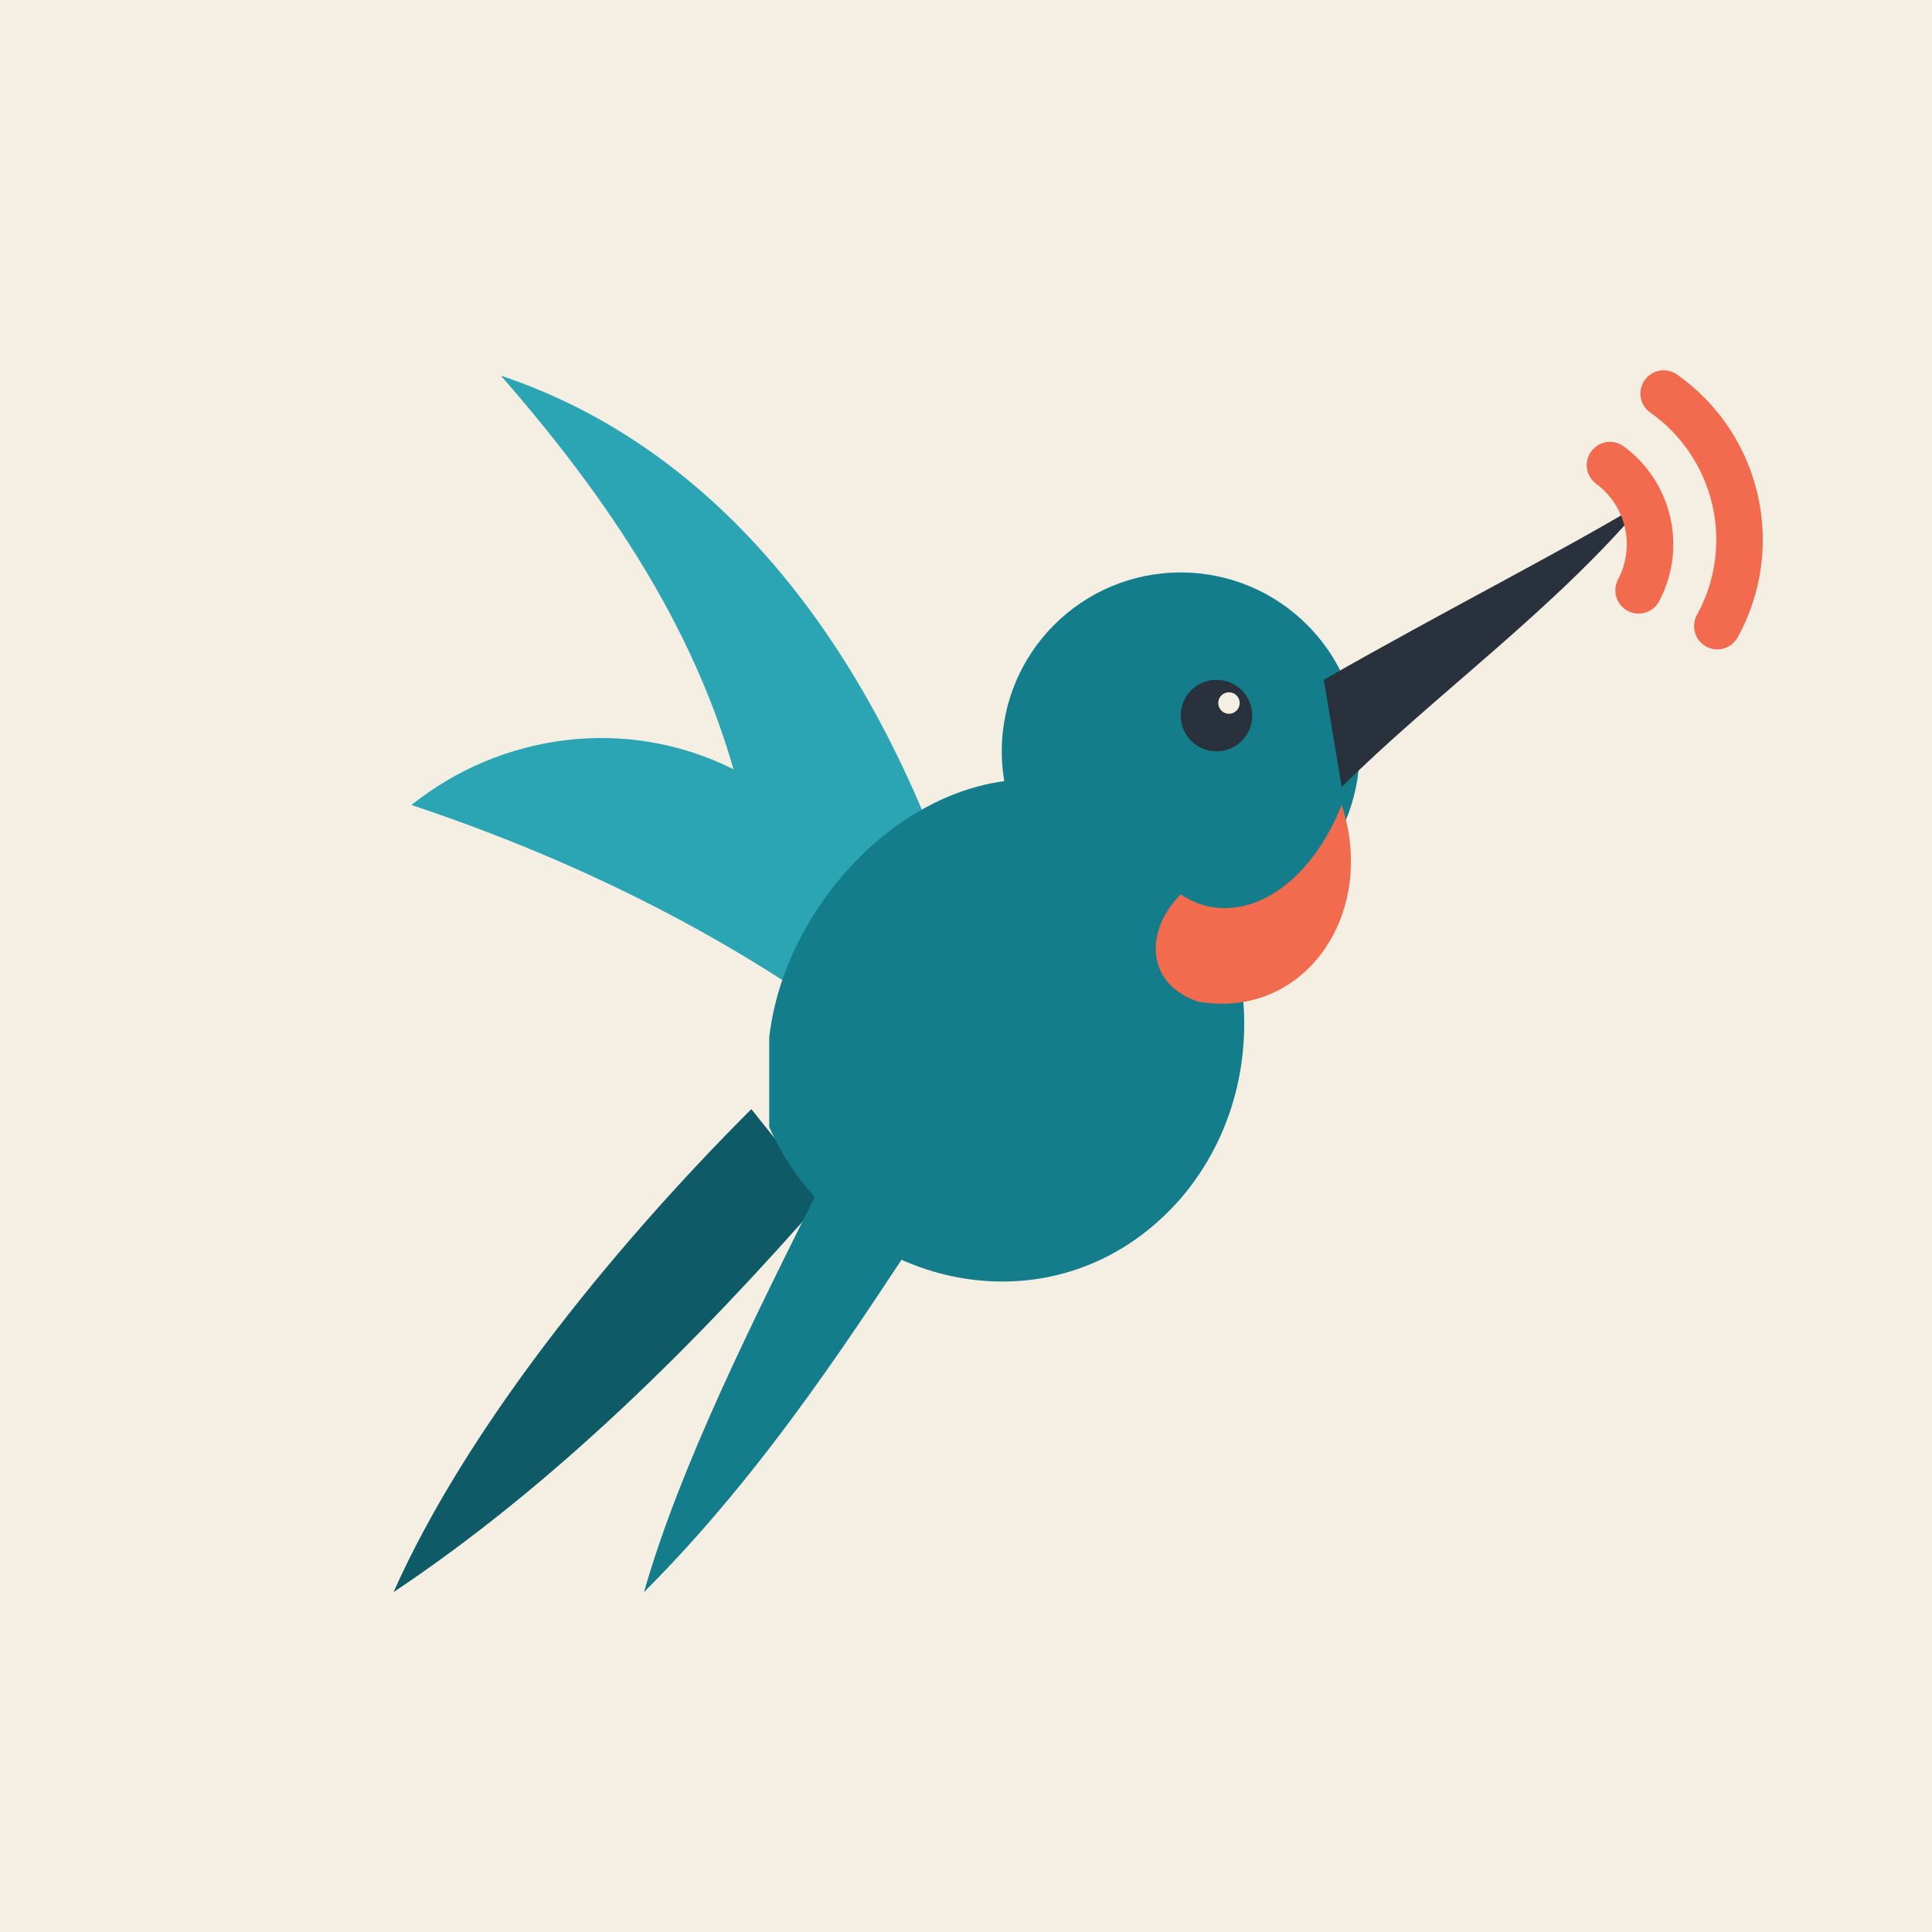
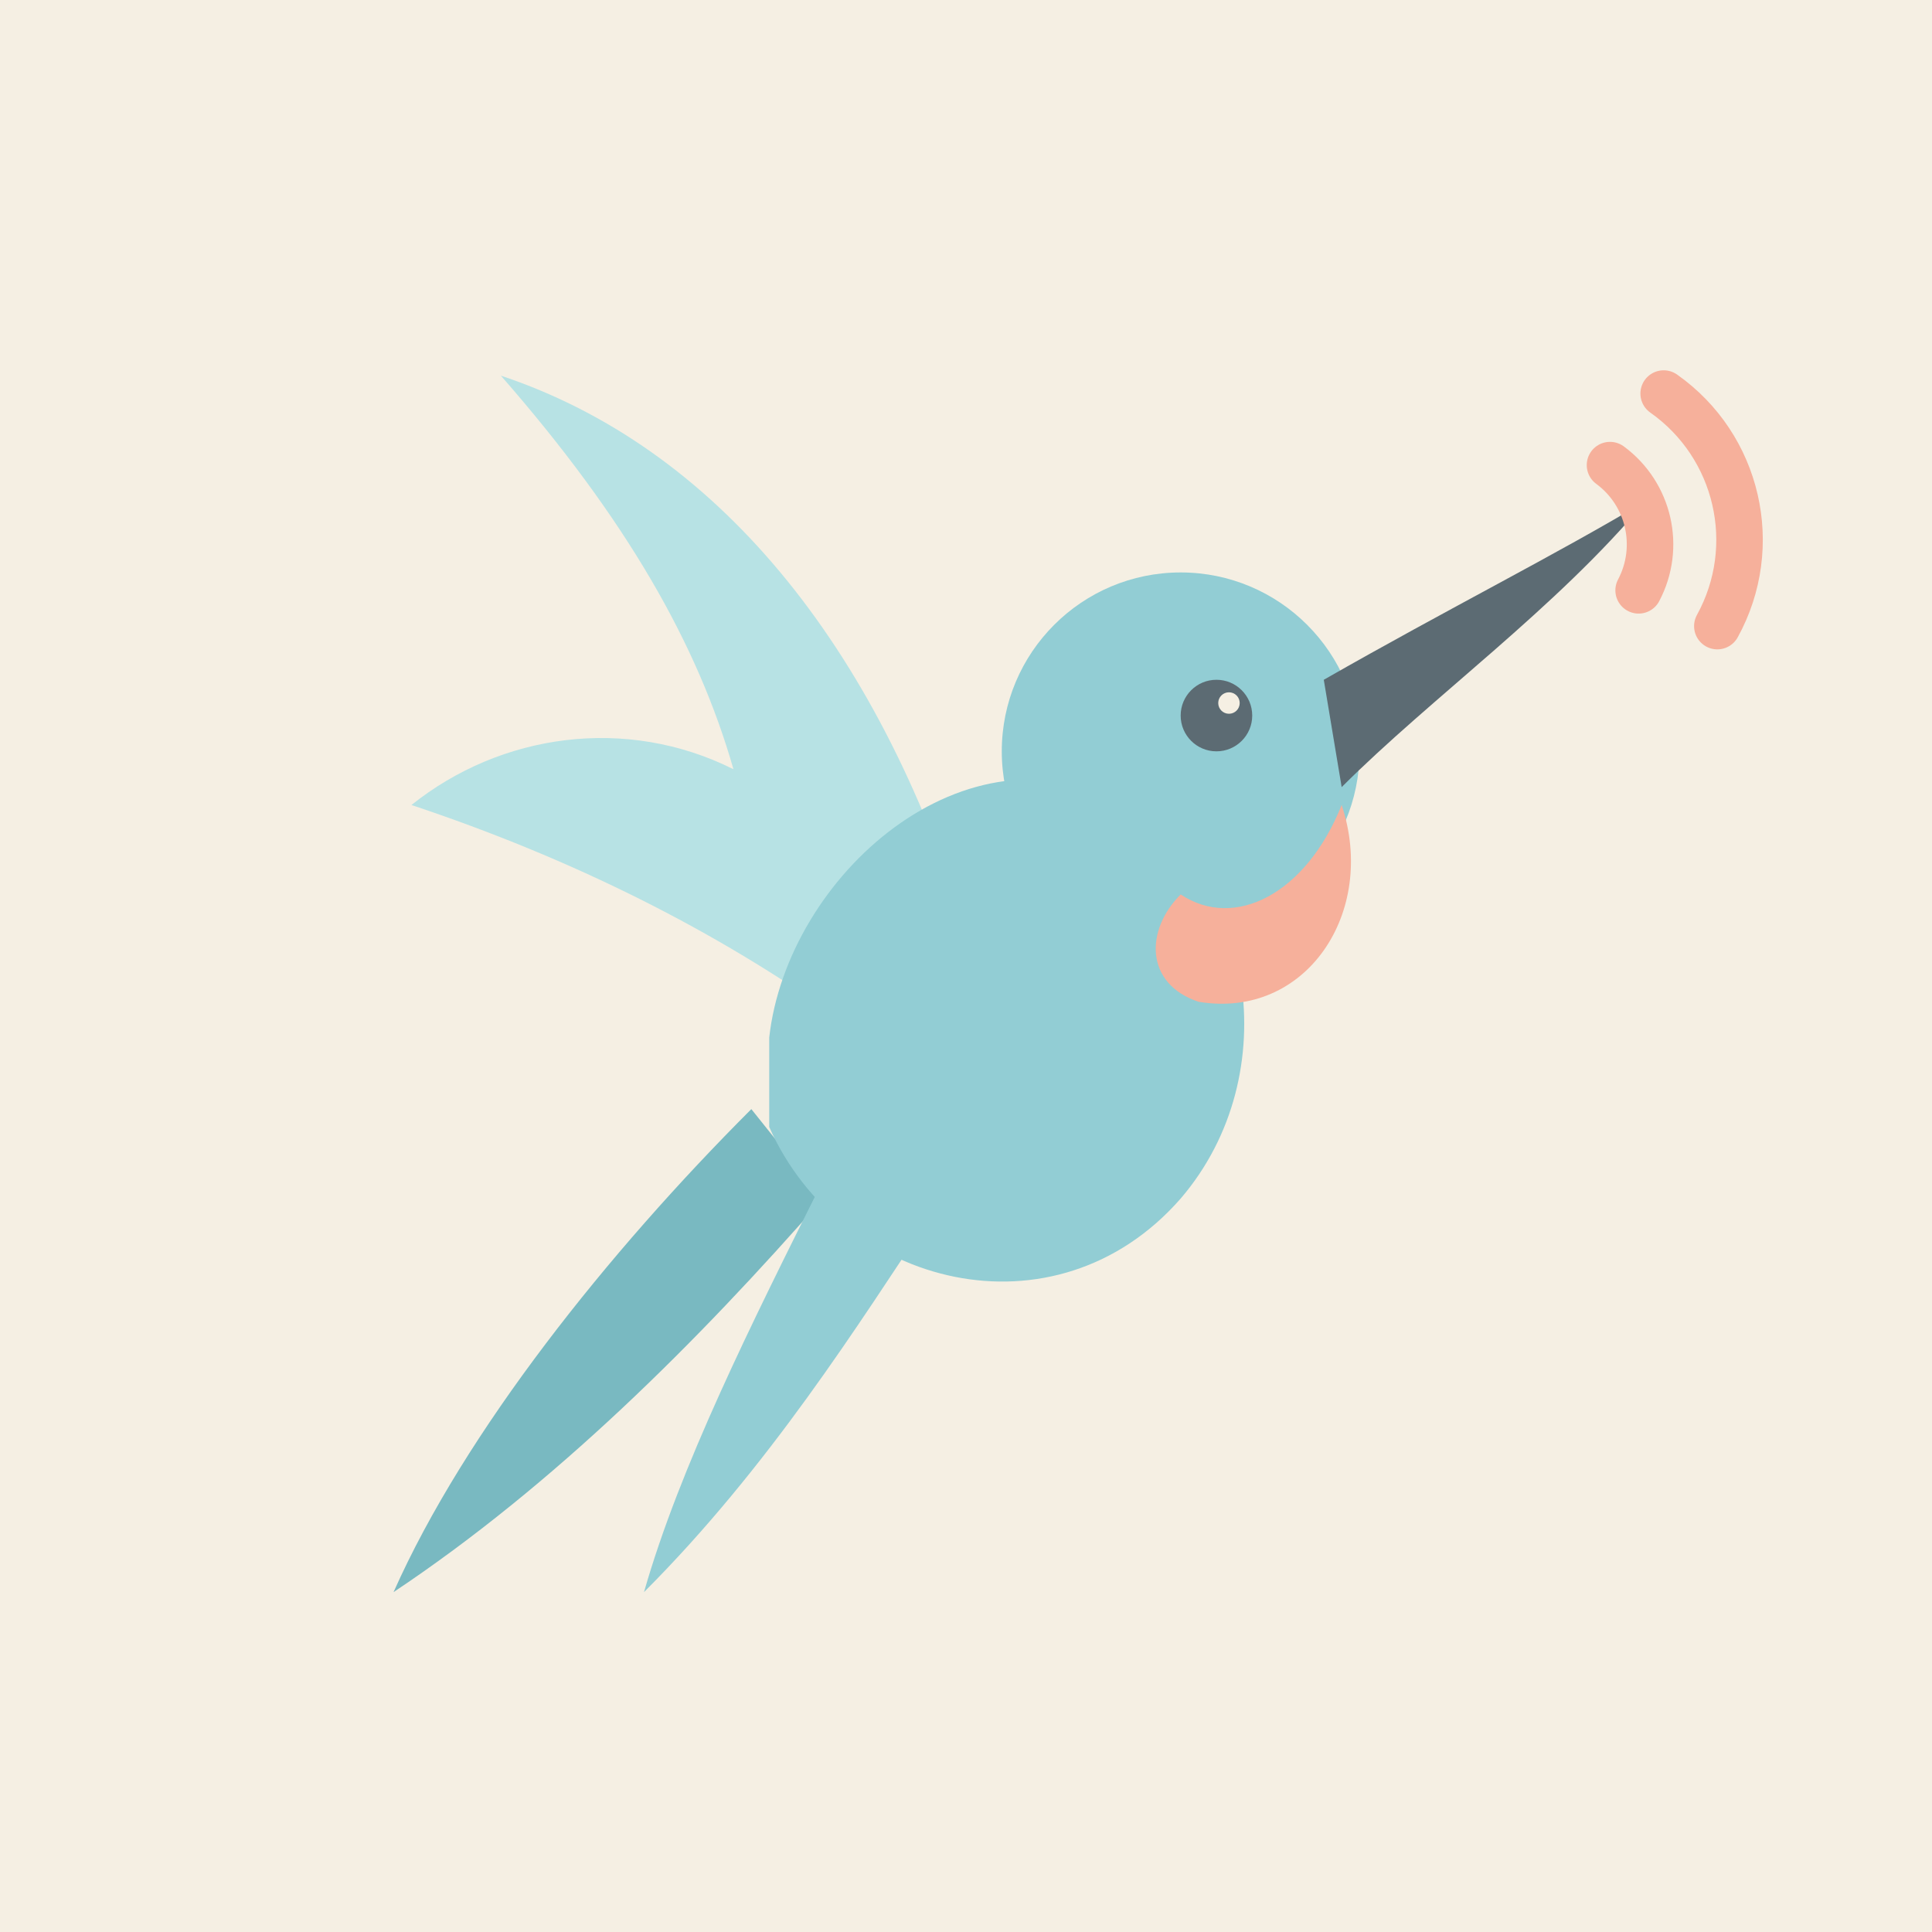
<svg xmlns="http://www.w3.org/2000/svg" viewBox="0 0 108 108" width="432" height="432">
  <rect width="108" height="108" fill="#F5EFE3" />
  <g>
-     <path d="M42,62 C34,70 26,80 22,89 C31,83 39,75 46,67 Z" fill="#0E5A66" />
-     <path d="M46,66 C42,74 38,82 36,89 C43,82 48,74 52,68 Z" fill="#147D8C" />
-     <path d="M54,52 C49,36 40,25 28,21 C35,29 39,36 41,43 C35,40 28,41 23,45 C32,48 40,52 47,57 Z" fill="#2BA5B4" />
-     <path d="M43,63 C47,72 59,75 66,67 C72,60 70,49 63,45 C54,40 44,49 43,58 Z" fill="#147D8C" />
-     <circle cx="66" cy="42" r="10" fill="#147D8C" />
-     <path d="M66,50 C69,52 73,50 75,45 C77,51 73,57 67,56 C64,55 64,52 66,50 Z" fill="#F26B4E" />
-     <path d="M74,38 C81,34 87,31 92,28 C87,34 80,39 75,44 Z" fill="#29323C" />
-     <circle cx="68" cy="40" r="2" fill="#29323C" />
+     <path d="M42,62 C34,70 26,80 22,89 C31,83 39,75 46,67 Z" fill="#79B9C1" />
+     <path d="M46,66 C42,74 38,82 36,89 C43,82 48,74 52,68 Z" fill="#92CDD4" />
+     <path d="M54,52 C49,36 40,25 28,21 C35,29 39,36 41,43 C35,40 28,41 23,45 C32,48 40,52 47,57 Z" fill="#B7E2E4" />
+     <path d="M43,63 C47,72 59,75 66,67 C72,60 70,49 63,45 C54,40 44,49 43,58 Z" fill="#92CDD4" />
+     <circle cx="66" cy="42" r="10" fill="#92CDD4" />
+     <path d="M66,50 C69,52 73,50 75,45 C77,51 73,57 67,56 C64,55 64,52 66,50 Z" fill="#F6B09B" />
+     <path d="M74,38 C81,34 87,31 92,28 C87,34 80,39 75,44 Z" fill="#5C6B73" />
+     <circle cx="68" cy="40" r="2" fill="#5C6B73" />
    <circle cx="68.7" cy="39.3" r="0.6" fill="#F5EFE3" />
-     <path d="M93,22 A10,10 0 0 1 96,35" fill="none" stroke="#F26B4E" stroke-width="2.6" stroke-linecap="round" />
-     <path d="M90,26 A5.5,5.5 0 0 1 91.6,33" fill="none" stroke="#F26B4E" stroke-width="2.6" stroke-linecap="round" />
+     <path d="M93,22 A10,10 0 0 1 96,35" fill="none" stroke="#F6B09B" stroke-width="2.6" stroke-linecap="round" />
+     <path d="M90,26 A5.5,5.5 0 0 1 91.6,33" fill="none" stroke="#F6B09B" stroke-width="2.6" stroke-linecap="round" />
  </g>
</svg>
